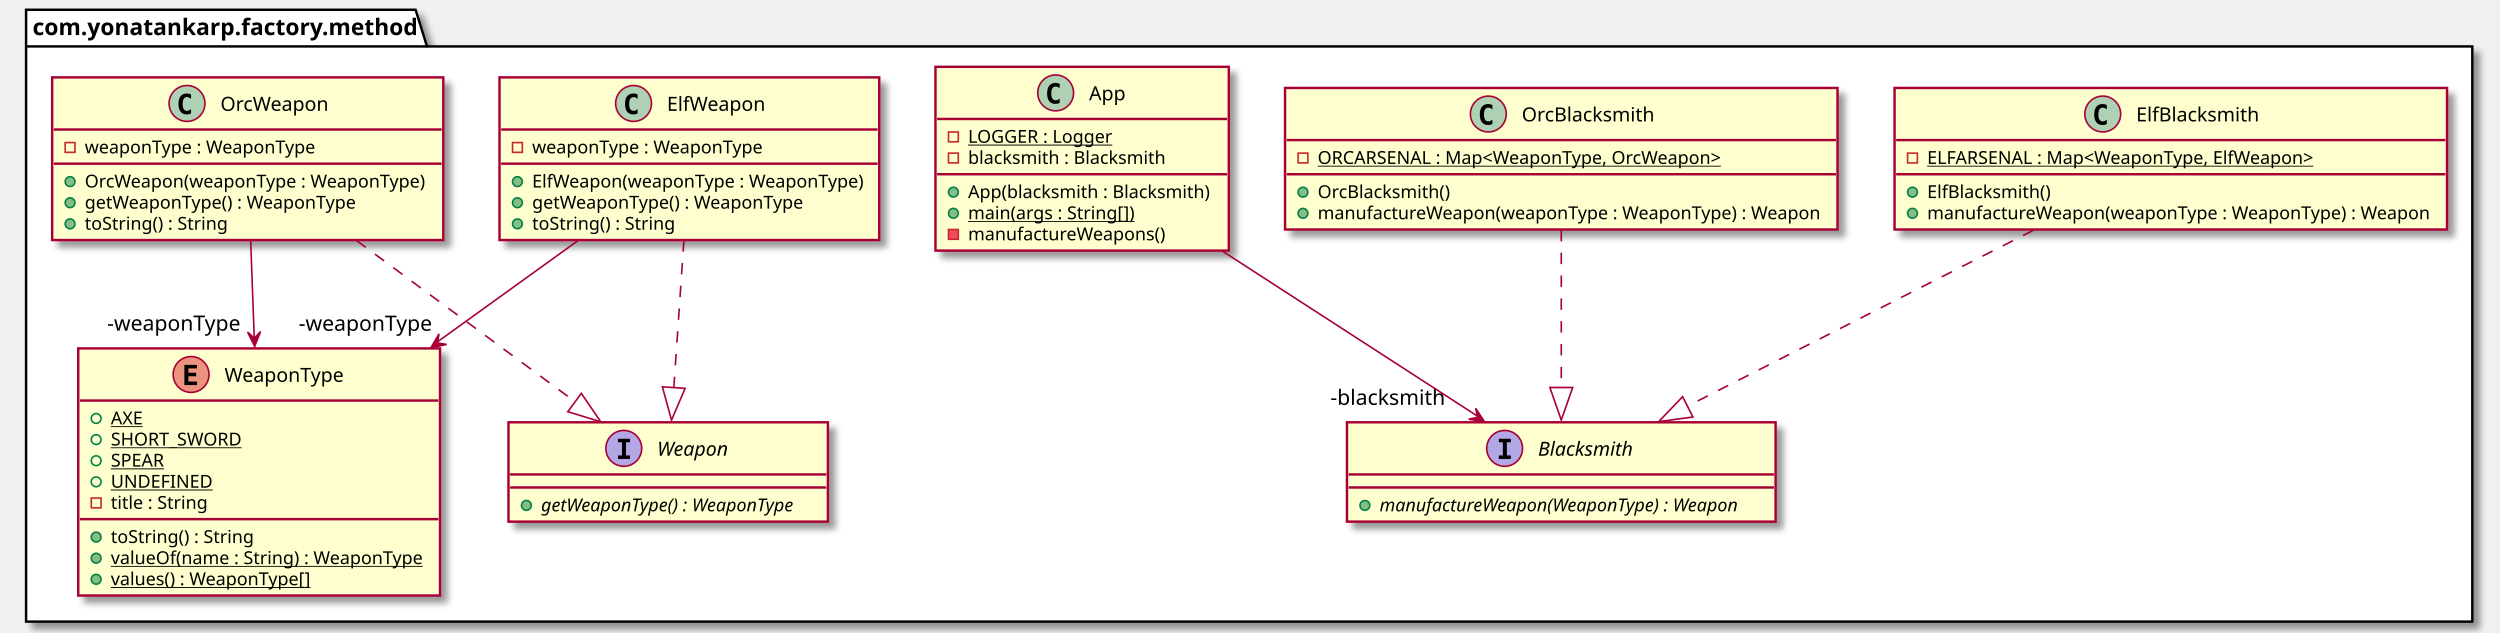
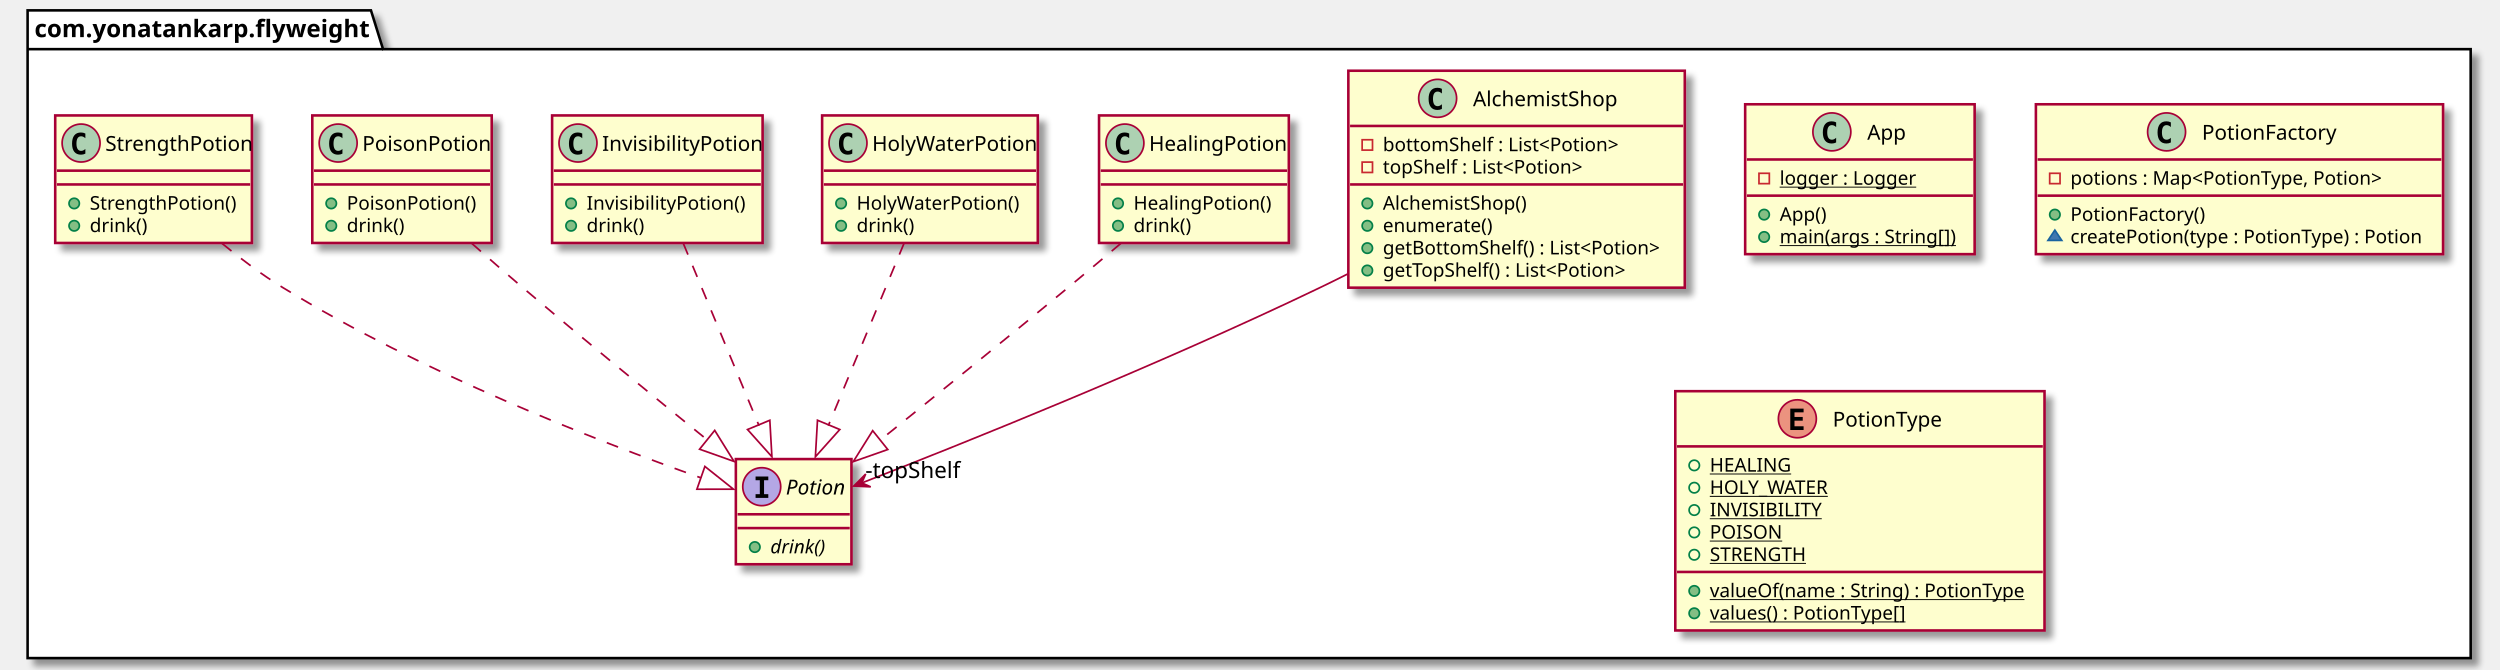
- <svg xmlns="http://www.w3.org/2000/svg" contentScriptType="application/ecmascript" contentStyleType="text/css" height="388px" preserveAspectRatio="none" style="width:1534px;height:388px;background:#FFFFFF;" version="1.1" viewBox="0 0 1534 388" width="1534px" zoomAndPan="magnify">
+ <svg xmlns="http://www.w3.org/2000/svg" contentScriptType="application/ecmascript" contentStyleType="text/css" height="388px" preserveAspectRatio="none" style="width:1449px;height:388px;background:#FFFFFF;" version="1.1" viewBox="0 0 1449 388" width="1449px" zoomAndPan="magnify">
  <defs>
-     <filter height="300%" id="f18wukzvu3qzxq" width="300%" x="-1" y="-1">
+     <filter height="300%" id="f11tnp2jz2vjd0" width="300%" x="-1" y="-1">
      <feGaussianBlur result="blurOut" stdDeviation="2.0" />
      <feColorMatrix in="blurOut" result="blurOut2" type="matrix" values="0 0 0 0 0 0 0 0 0 0 0 0 0 0 0 0 0 0 .4 0" />
      <feOffset dx="4.0" dy="4.0" in="blurOut2" result="blurOut3" />
      <feBlend in="SourceGraphic" in2="blurOut3" mode="normal" />
    </filter>
  </defs>
  <g>
-     <polygon fill="#FFFFFF" filter="url(#f18wukzvu3qzxq)" points="16,6,255,6,262,28.488,1517,28.488,1517,381.42,16,381.42,16,6" style="stroke:#000000;stroke-width:1.5;" />
-     <line style="stroke:#000000;stroke-width:1.5;" x1="16" x2="262" y1="28.488" y2="28.488" />
-     <text fill="#000000" font-family="sans-serif" font-size="14" font-weight="bold" lengthAdjust="spacing" textLength="233" x="20" y="21.535">com.yonatankarp.factory.method</text>
-     <rect codeLine="2" fill="#FEFECE" filter="url(#f18wukzvu3qzxq)" height="112.775" id="App" style="stroke:#A80036;stroke-width:1.5;" width="180" x="574" y="41" />
-     <ellipse cx="647.75" cy="57" fill="#ADD1B2" rx="11" ry="11" style="stroke:#A80036;stroke-width:1.0;" />
-     <path d="M650.223,63.143 Q649.642,63.442 649.003,63.591 Q648.364,63.741 647.658,63.741 Q645.151,63.741 643.832,62.089 Q642.512,60.437 642.512,57.316 Q642.512,54.187 643.832,52.535 Q645.151,50.883 647.658,50.883 Q648.364,50.883 649.011,51.032 Q649.659,51.182 650.223,51.48 L650.223,54.203 Q649.592,53.622 648.999,53.352 Q648.405,53.083 647.774,53.083 Q646.43,53.083 645.745,54.149 Q645.06,55.216 645.06,57.316 Q645.06,59.408 645.745,60.474 Q646.43,61.541 647.774,61.541 Q648.405,61.541 648.999,61.271 Q649.592,61.002 650.223,60.42 Z " fill="#000000" />
-     <text fill="#000000" font-family="sans-serif" font-size="12" lengthAdjust="spacing" textLength="24" x="668.25" y="61.535">App</text>
-     <line style="stroke:#A80036;stroke-width:1.5;" x1="575" x2="753" y1="73" y2="73" />
-     <rect fill="none" height="6" style="stroke:#C82930;stroke-width:1.0;" width="6" x="582" y="81" />
-     <text fill="#000000" font-family="sans-serif" font-size="11" lengthAdjust="spacing" text-decoration="underline" textLength="91" x="594" y="87.635">LOGGER : Logger</text>
-     <rect fill="none" height="6" style="stroke:#C82930;stroke-width:1.0;" width="6" x="582" y="93.955" />
-     <text fill="#000000" font-family="sans-serif" font-size="11" lengthAdjust="spacing" textLength="124" x="594" y="100.59">blacksmith : Blacksmith</text>
-     <line style="stroke:#A80036;stroke-width:1.5;" x1="575" x2="753" y1="106.91" y2="106.91" />
-     <ellipse cx="585" cy="117.91" fill="#84BE84" rx="3" ry="3" style="stroke:#038048;stroke-width:1.0;" />
-     <text fill="#000000" font-family="sans-serif" font-size="11" lengthAdjust="spacing" textLength="154" x="594" y="121.545">App(blacksmith : Blacksmith)</text>
-     <ellipse cx="585" cy="130.865" fill="#84BE84" rx="3" ry="3" style="stroke:#038048;stroke-width:1.0;" />
-     <text fill="#000000" font-family="sans-serif" font-size="11" lengthAdjust="spacing" text-decoration="underline" textLength="107" x="594" y="134.5">main(args : String[])</text>
-     <rect fill="#F24D5C" height="6" style="stroke:#C82930;stroke-width:1.0;" width="6" x="582" y="140.82" />
-     <text fill="#000000" font-family="sans-serif" font-size="11" lengthAdjust="spacing" textLength="124" x="594" y="147.455">manufactureWeapons()</text>
-     <rect codeLine="9" fill="#FEFECE" filter="url(#f18wukzvu3qzxq)" height="60.955" id="Blacksmith" style="stroke:#A80036;stroke-width:1.5;" width="263" x="826.5" y="259.12" />
-     <ellipse cx="923.25" cy="275.12" fill="#B4A7E5" rx="11" ry="11" style="stroke:#A80036;stroke-width:1.0;" />
-     <path d="M919.678,271.385 L919.678,269.227 L927.057,269.227 L927.057,271.385 L924.592,271.385 L924.592,279.462 L927.057,279.462 L927.057,281.62 L919.678,281.62 L919.678,279.462 L922.143,279.462 L922.143,271.385 Z " fill="#000000" />
-     <text fill="#000000" font-family="sans-serif" font-size="12" font-style="italic" lengthAdjust="spacing" textLength="61" x="943.75" y="279.655">Blacksmith</text>
-     <line style="stroke:#A80036;stroke-width:1.5;" x1="827.5" x2="1088.5" y1="291.12" y2="291.12" />
-     <line style="stroke:#A80036;stroke-width:1.5;" x1="827.5" x2="1088.5" y1="299.12" y2="299.12" />
-     <ellipse cx="837.5" cy="310.12" fill="#84BE84" rx="3" ry="3" style="stroke:#038048;stroke-width:1.0;" />
-     <text fill="#000000" font-family="sans-serif" font-size="11" font-style="italic" lengthAdjust="spacing" textLength="237" x="846.5" y="313.755">manufactureWeapon(WeaponType) : Weapon</text>
-     <rect codeLine="12" fill="#FEFECE" filter="url(#f18wukzvu3qzxq)" height="86.865" id="ElfBlacksmith" style="stroke:#A80036;stroke-width:1.5;" width="339" x="1162.5" y="53.96" />
-     <ellipse cx="1290.25" cy="69.96" fill="#ADD1B2" rx="11" ry="11" style="stroke:#A80036;stroke-width:1.0;" />
-     <path d="M1292.723,76.103 Q1292.142,76.402 1291.503,76.551 Q1290.864,76.701 1290.158,76.701 Q1287.651,76.701 1286.332,75.049 Q1285.012,73.397 1285.012,70.276 Q1285.012,67.147 1286.332,65.495 Q1287.651,63.843 1290.158,63.843 Q1290.864,63.843 1291.511,63.992 Q1292.159,64.142 1292.723,64.441 L1292.723,67.163 Q1292.092,66.582 1291.499,66.312 Q1290.905,66.043 1290.274,66.043 Q1288.93,66.043 1288.245,67.109 Q1287.56,68.176 1287.56,70.276 Q1287.56,72.368 1288.245,73.434 Q1288.93,74.501 1290.274,74.501 Q1290.905,74.501 1291.499,74.231 Q1292.092,73.962 1292.723,73.38 Z " fill="#000000" />
-     <text fill="#000000" font-family="sans-serif" font-size="12" lengthAdjust="spacing" textLength="75" x="1310.75" y="74.495">ElfBlacksmith</text>
-     <line style="stroke:#A80036;stroke-width:1.5;" x1="1163.5" x2="1500.5" y1="85.96" y2="85.96" />
-     <rect fill="none" height="6" style="stroke:#C82930;stroke-width:1.0;" width="6" x="1170.5" y="93.96" />
-     <text fill="#000000" font-family="sans-serif" font-size="11" lengthAdjust="spacing" text-decoration="underline" textLength="245" x="1182.5" y="100.595">ELFARSENAL : Map&lt;WeaponType, ElfWeapon&gt;</text>
-     <line style="stroke:#A80036;stroke-width:1.5;" x1="1163.5" x2="1500.5" y1="106.915" y2="106.915" />
-     <ellipse cx="1173.5" cy="117.915" fill="#84BE84" rx="3" ry="3" style="stroke:#038048;stroke-width:1.0;" />
-     <text fill="#000000" font-family="sans-serif" font-size="11" lengthAdjust="spacing" textLength="78" x="1182.5" y="121.55">ElfBlacksmith()</text>
-     <ellipse cx="1173.5" cy="130.87" fill="#84BE84" rx="3" ry="3" style="stroke:#038048;stroke-width:1.0;" />
-     <text fill="#000000" font-family="sans-serif" font-size="11" lengthAdjust="spacing" textLength="313" x="1182.5" y="134.505">manufactureWeapon(weaponType : WeaponType) : Weapon</text>
-     <rect codeLine="17" fill="#FEFECE" filter="url(#f18wukzvu3qzxq)" height="99.82" id="ElfWeapon" style="stroke:#A80036;stroke-width:1.5;" width="233" x="306.5" y="47.48" />
-     <ellipse cx="388.75" cy="63.48" fill="#ADD1B2" rx="11" ry="11" style="stroke:#A80036;stroke-width:1.0;" />
-     <path d="M391.223,69.623 Q390.642,69.922 390.003,70.071 Q389.364,70.221 388.658,70.221 Q386.151,70.221 384.832,68.569 Q383.512,66.917 383.512,63.796 Q383.512,60.666 384.832,59.015 Q386.151,57.363 388.658,57.363 Q389.364,57.363 390.011,57.512 Q390.659,57.662 391.223,57.961 L391.223,60.683 Q390.592,60.102 389.999,59.832 Q389.405,59.562 388.774,59.562 Q387.43,59.562 386.745,60.629 Q386.06,61.696 386.06,63.796 Q386.06,65.888 386.745,66.954 Q387.43,68.021 388.774,68.021 Q389.405,68.021 389.999,67.751 Q390.592,67.481 391.223,66.9 Z " fill="#000000" />
-     <text fill="#000000" font-family="sans-serif" font-size="12" lengthAdjust="spacing" textLength="60" x="409.25" y="68.015">ElfWeapon</text>
-     <line style="stroke:#A80036;stroke-width:1.5;" x1="307.5" x2="538.5" y1="79.48" y2="79.48" />
-     <rect fill="none" height="6" style="stroke:#C82930;stroke-width:1.0;" width="6" x="314.5" y="87.48" />
-     <text fill="#000000" font-family="sans-serif" font-size="11" lengthAdjust="spacing" textLength="144" x="326.5" y="94.115">weaponType : WeaponType</text>
-     <line style="stroke:#A80036;stroke-width:1.5;" x1="307.5" x2="538.5" y1="100.435" y2="100.435" />
-     <ellipse cx="317.5" cy="111.435" fill="#84BE84" rx="3" ry="3" style="stroke:#038048;stroke-width:1.0;" />
-     <text fill="#000000" font-family="sans-serif" font-size="11" lengthAdjust="spacing" textLength="207" x="326.5" y="115.07">ElfWeapon(weaponType : WeaponType)</text>
-     <ellipse cx="317.5" cy="124.39" fill="#84BE84" rx="3" ry="3" style="stroke:#038048;stroke-width:1.0;" />
-     <text fill="#000000" font-family="sans-serif" font-size="11" lengthAdjust="spacing" textLength="170" x="326.5" y="128.025">getWeaponType() : WeaponType</text>
-     <ellipse cx="317.5" cy="137.345" fill="#84BE84" rx="3" ry="3" style="stroke:#038048;stroke-width:1.0;" />
-     <text fill="#000000" font-family="sans-serif" font-size="11" lengthAdjust="spacing" textLength="92" x="326.5" y="140.98">toString() : String</text>
-     <rect codeLine="23" fill="#FEFECE" filter="url(#f18wukzvu3qzxq)" height="86.865" id="OrcBlacksmith" style="stroke:#A80036;stroke-width:1.5;" width="339" x="788.5" y="53.96" />
-     <ellipse cx="913.25" cy="69.96" fill="#ADD1B2" rx="11" ry="11" style="stroke:#A80036;stroke-width:1.0;" />
-     <path d="M915.723,76.103 Q915.142,76.402 914.503,76.551 Q913.864,76.701 913.158,76.701 Q910.651,76.701 909.332,75.049 Q908.012,73.397 908.012,70.276 Q908.012,67.147 909.332,65.495 Q910.651,63.843 913.158,63.843 Q913.864,63.843 914.511,63.992 Q915.159,64.142 915.723,64.441 L915.723,67.163 Q915.092,66.582 914.499,66.312 Q913.905,66.043 913.274,66.043 Q911.93,66.043 911.245,67.109 Q910.56,68.176 910.56,70.276 Q910.56,72.368 911.245,73.434 Q911.93,74.501 913.274,74.501 Q913.905,74.501 914.499,74.231 Q915.092,73.962 915.723,73.38 Z " fill="#000000" />
-     <text fill="#000000" font-family="sans-serif" font-size="12" lengthAdjust="spacing" textLength="81" x="933.75" y="74.495">OrcBlacksmith</text>
-     <line style="stroke:#A80036;stroke-width:1.5;" x1="789.5" x2="1126.5" y1="85.96" y2="85.96" />
-     <rect fill="none" height="6" style="stroke:#C82930;stroke-width:1.0;" width="6" x="796.5" y="93.96" />
-     <text fill="#000000" font-family="sans-serif" font-size="11" lengthAdjust="spacing" text-decoration="underline" textLength="258" x="808.5" y="100.595">ORCARSENAL : Map&lt;WeaponType, OrcWeapon&gt;</text>
-     <line style="stroke:#A80036;stroke-width:1.5;" x1="789.5" x2="1126.5" y1="106.915" y2="106.915" />
-     <ellipse cx="799.5" cy="117.915" fill="#84BE84" rx="3" ry="3" style="stroke:#038048;stroke-width:1.0;" />
-     <text fill="#000000" font-family="sans-serif" font-size="11" lengthAdjust="spacing" textLength="85" x="808.5" y="121.55">OrcBlacksmith()</text>
-     <ellipse cx="799.5" cy="130.87" fill="#84BE84" rx="3" ry="3" style="stroke:#038048;stroke-width:1.0;" />
-     <text fill="#000000" font-family="sans-serif" font-size="11" lengthAdjust="spacing" textLength="313" x="808.5" y="134.505">manufactureWeapon(weaponType : WeaponType) : Weapon</text>
-     <rect codeLine="28" fill="#FEFECE" filter="url(#f18wukzvu3qzxq)" height="99.82" id="OrcWeapon" style="stroke:#A80036;stroke-width:1.5;" width="240" x="32" y="47.48" />
-     <ellipse cx="114.75" cy="63.48" fill="#ADD1B2" rx="11" ry="11" style="stroke:#A80036;stroke-width:1.0;" />
-     <path d="M117.223,69.623 Q116.642,69.922 116.003,70.071 Q115.364,70.221 114.658,70.221 Q112.151,70.221 110.832,68.569 Q109.512,66.917 109.512,63.796 Q109.512,60.666 110.832,59.015 Q112.151,57.363 114.658,57.363 Q115.364,57.363 116.011,57.512 Q116.659,57.662 117.223,57.961 L117.223,60.683 Q116.592,60.102 115.999,59.832 Q115.405,59.562 114.774,59.562 Q113.43,59.562 112.745,60.629 Q112.06,61.696 112.06,63.796 Q112.06,65.888 112.745,66.954 Q113.43,68.021 114.774,68.021 Q115.405,68.021 115.999,67.751 Q116.592,67.481 117.223,66.9 Z " fill="#000000" />
-     <text fill="#000000" font-family="sans-serif" font-size="12" lengthAdjust="spacing" textLength="66" x="135.25" y="68.015">OrcWeapon</text>
-     <line style="stroke:#A80036;stroke-width:1.5;" x1="33" x2="271" y1="79.48" y2="79.48" />
-     <rect fill="none" height="6" style="stroke:#C82930;stroke-width:1.0;" width="6" x="40" y="87.48" />
-     <text fill="#000000" font-family="sans-serif" font-size="11" lengthAdjust="spacing" textLength="144" x="52" y="94.115">weaponType : WeaponType</text>
-     <line style="stroke:#A80036;stroke-width:1.5;" x1="33" x2="271" y1="100.435" y2="100.435" />
-     <ellipse cx="43" cy="111.435" fill="#84BE84" rx="3" ry="3" style="stroke:#038048;stroke-width:1.0;" />
-     <text fill="#000000" font-family="sans-serif" font-size="11" lengthAdjust="spacing" textLength="214" x="52" y="115.07">OrcWeapon(weaponType : WeaponType)</text>
-     <ellipse cx="43" cy="124.39" fill="#84BE84" rx="3" ry="3" style="stroke:#038048;stroke-width:1.0;" />
-     <text fill="#000000" font-family="sans-serif" font-size="11" lengthAdjust="spacing" textLength="170" x="52" y="128.025">getWeaponType() : WeaponType</text>
-     <ellipse cx="43" cy="137.345" fill="#84BE84" rx="3" ry="3" style="stroke:#038048;stroke-width:1.0;" />
-     <text fill="#000000" font-family="sans-serif" font-size="11" lengthAdjust="spacing" textLength="92" x="52" y="140.98">toString() : String</text>
-     <rect codeLine="34" fill="#FEFECE" filter="url(#f18wukzvu3qzxq)" height="60.955" id="Weapon" style="stroke:#A80036;stroke-width:1.5;" width="196" x="312" y="259.12" />
-     <ellipse cx="382.75" cy="275.12" fill="#B4A7E5" rx="11" ry="11" style="stroke:#A80036;stroke-width:1.0;" />
-     <path d="M379.178,271.385 L379.178,269.227 L386.557,269.227 L386.557,271.385 L384.092,271.385 L384.092,279.462 L386.557,279.462 L386.557,281.62 L379.178,281.62 L379.178,279.462 L381.643,279.462 L381.643,271.385 Z " fill="#000000" />
-     <text fill="#000000" font-family="sans-serif" font-size="12" font-style="italic" lengthAdjust="spacing" textLength="46" x="403.25" y="279.655">Weapon</text>
-     <line style="stroke:#A80036;stroke-width:1.5;" x1="313" x2="507" y1="291.12" y2="291.12" />
-     <line style="stroke:#A80036;stroke-width:1.5;" x1="313" x2="507" y1="299.12" y2="299.12" />
-     <ellipse cx="323" cy="310.12" fill="#84BE84" rx="3" ry="3" style="stroke:#038048;stroke-width:1.0;" />
-     <text fill="#000000" font-family="sans-serif" font-size="11" font-style="italic" lengthAdjust="spacing" textLength="170" x="332" y="313.755">getWeaponType() : WeaponType</text>
-     <rect codeLine="37" fill="#FEFECE" filter="url(#f18wukzvu3qzxq)" height="151.641" id="WeaponType" style="stroke:#A80036;stroke-width:1.5;" width="222" x="48" y="213.78" />
-     <ellipse cx="117.25" cy="229.78" fill="#EB937F" rx="11" ry="11" style="stroke:#A80036;stroke-width:1.0;" />
-     <path d="M120.864,236.28 L113.144,236.28 L113.144,223.887 L120.864,223.887 L120.864,226.045 L115.593,226.045 L115.593,228.718 L120.366,228.718 L120.366,230.876 L115.593,230.876 L115.593,234.122 L120.864,234.122 Z " fill="#000000" />
-     <text fill="#000000" font-family="sans-serif" font-size="12" lengthAdjust="spacing" textLength="75" x="137.75" y="234.315">WeaponType</text>
-     <line style="stroke:#A80036;stroke-width:1.5;" x1="49" x2="269" y1="245.78" y2="245.78" />
-     <ellipse cx="59" cy="256.78" rx="3" ry="3" style="stroke:#038048;stroke-width:1.0;fill:none;" />
-     <text fill="#000000" font-family="sans-serif" font-size="11" lengthAdjust="spacing" text-decoration="underline" textLength="21" x="68" y="260.415">AXE</text>
-     <ellipse cx="59" cy="269.735" rx="3" ry="3" style="stroke:#038048;stroke-width:1.0;fill:none;" />
-     <text fill="#000000" font-family="sans-serif" font-size="11" lengthAdjust="spacing" text-decoration="underline" textLength="82" x="68" y="273.37">SHORT_SWORD</text>
-     <ellipse cx="59" cy="282.69" rx="3" ry="3" style="stroke:#038048;stroke-width:1.0;fill:none;" />
-     <text fill="#000000" font-family="sans-serif" font-size="11" lengthAdjust="spacing" text-decoration="underline" textLength="33" x="68" y="286.325">SPEAR</text>
-     <ellipse cx="59" cy="295.645" rx="3" ry="3" style="stroke:#038048;stroke-width:1.0;fill:none;" />
-     <text fill="#000000" font-family="sans-serif" font-size="11" lengthAdjust="spacing" text-decoration="underline" textLength="61" x="68" y="299.28">UNDEFINED</text>
-     <rect fill="none" height="6" style="stroke:#C82930;stroke-width:1.0;" width="6" x="56" y="305.6" />
-     <text fill="#000000" font-family="sans-serif" font-size="11" lengthAdjust="spacing" textLength="61" x="68" y="312.235">title : String</text>
-     <line style="stroke:#A80036;stroke-width:1.5;" x1="49" x2="269" y1="318.555" y2="318.555" />
-     <ellipse cx="59" cy="329.555" fill="#84BE84" rx="3" ry="3" style="stroke:#038048;stroke-width:1.0;" />
-     <text fill="#000000" font-family="sans-serif" font-size="11" lengthAdjust="spacing" textLength="92" x="68" y="333.19">toString() : String</text>
-     <ellipse cx="59" cy="342.51" fill="#84BE84" rx="3" ry="3" style="stroke:#038048;stroke-width:1.0;" />
-     <text fill="#000000" font-family="sans-serif" font-size="11" lengthAdjust="spacing" text-decoration="underline" textLength="196" x="68" y="346.145">valueOf(name : String) : WeaponType</text>
-     <ellipse cx="59" cy="355.466" fill="#84BE84" rx="3" ry="3" style="stroke:#038048;stroke-width:1.0;" />
-     <text fill="#000000" font-family="sans-serif" font-size="11" lengthAdjust="spacing" text-decoration="underline" textLength="127" x="68" y="359.1">values() : WeaponType[]</text>
-     <path codeLine="48" d="M354.67,147.62 C328.28,166.64 297.42,188.87 268.11,209.99 " fill="none" id="ElfWeapon-to-WeaponType" style="stroke:#A80036;stroke-width:1.0;" />
-     <polygon fill="#A80036" points="264.42,213.37,274.059,211.346,268.474,210.444,269.376,204.859,264.42,213.37" style="stroke:#A80036;stroke-width:1.0;" />
-     <text fill="#000000" font-family="sans-serif" font-size="13" lengthAdjust="spacing" textLength="86" x="183.274" y="202.973">-weaponType</text>
-     <path codeLine="49" d="M153.8,147.37 C154.48,165.79 155.27,187.24 156.03,207.79 " fill="none" id="OrcWeapon-to-WeaponType" style="stroke:#A80036;stroke-width:1.0;" />
-     <polygon fill="#A80036" points="156.24,212.55,159.902,203.407,156.054,207.554,151.908,203.705,156.24,212.55" style="stroke:#A80036;stroke-width:1.0;" />
-     <text fill="#000000" font-family="sans-serif" font-size="13" lengthAdjust="spacing" textLength="86" x="65.736" y="202.909">-weaponType</text>
-     <path codeLine="50" d="M750.22,154.18 C801.13,187.11 863.83,227.67 906.96,255.58 " fill="none" id="App-to-Blacksmith" style="stroke:#A80036;stroke-width:1.0;" />
-     <polygon fill="#A80036" points="910.86,258.75,905.472,250.506,906.661,256.036,901.13,257.224,910.86,258.75" style="stroke:#A80036;stroke-width:1.0;" />
-     <text fill="#000000" font-family="sans-serif" font-size="13" lengthAdjust="spacing" textLength="78" x="816.3" y="248.441">-blacksmith</text>
-     <path codeLine="51" d="M1247.6,141.32 C1183.85,173.74 1097.06,217.87 1035.16,249.36 " fill="none" id="ElfBlacksmith-to-Blacksmith" style="stroke:#A80036;stroke-width:1.0;stroke-dasharray:7.0,7.0;" />
-     <polygon fill="none" points="1038.8,255.87,1017.8,258.7,1032.45,243.39,1038.8,255.87" style="stroke:#A80036;stroke-width:1.0;" />
-     <path codeLine="52" d="M419.65,147.37 C417.75,175.17 415.38,209.9 413.46,237.96 " fill="none" id="ElfWeapon-to-Weapon" style="stroke:#A80036;stroke-width:1.0;stroke-dasharray:7.0,7.0;" />
-     <polygon fill="none" points="420.39,238.3,412.04,257.78,406.42,237.34,420.39,238.3" style="stroke:#A80036;stroke-width:1.0;" />
-     <path codeLine="53" d="M958,141.08 C958,169.76 958,207.69 958,237.91 " fill="none" id="OrcBlacksmith-to-Blacksmith" style="stroke:#A80036;stroke-width:1.0;stroke-dasharray:7.0,7.0;" />
-     <polygon fill="none" points="965,237.77,958,257.77,951,237.77,965,237.77" style="stroke:#A80036;stroke-width:1.0;" />
-     <path codeLine="54" d="M218.78,147.62 C260.4,178.31 313.38,217.37 353.01,246.59 " fill="none" id="OrcWeapon-to-Weapon" style="stroke:#A80036;stroke-width:1.0;stroke-dasharray:7.0,7.0;" />
-     <polygon fill="none" points="356.71,241.35,368.65,258.85,348.4,252.62,356.71,241.35" style="stroke:#A80036;stroke-width:1.0;" />
+     <polygon fill="#FFFFFF" filter="url(#f11tnp2jz2vjd0)" points="16,6,215,6,222,28.488,1432,28.488,1432,381.42,16,381.42,16,6" style="stroke:#000000;stroke-width:1.5;" />
+     <line style="stroke:#000000;stroke-width:1.5;" x1="16" x2="222" y1="28.488" y2="28.488" />
+     <text fill="#000000" font-family="sans-serif" font-size="14" font-weight="bold" lengthAdjust="spacing" textLength="193" x="20" y="21.535">com.yonatankarp.flyweight</text>
+     <rect codeLine="2" fill="#FEFECE" filter="url(#f11tnp2jz2vjd0)" height="125.731" id="AlchemistShop" style="stroke:#A80036;stroke-width:1.5;" width="195" x="781.5" y="41" />
+     <ellipse cx="833.25" cy="57" fill="#ADD1B2" rx="11" ry="11" style="stroke:#A80036;stroke-width:1.0;" />
+     <path d="M835.723,63.143 Q835.142,63.442 834.503,63.591 Q833.864,63.741 833.158,63.741 Q830.651,63.741 829.332,62.089 Q828.012,60.437 828.012,57.316 Q828.012,54.187 829.332,52.535 Q830.651,50.883 833.158,50.883 Q833.864,50.883 834.511,51.032 Q835.159,51.182 835.723,51.48 L835.723,54.203 Q835.092,53.622 834.499,53.352 Q833.905,53.083 833.274,53.083 Q831.93,53.083 831.245,54.149 Q830.56,55.216 830.56,57.316 Q830.56,59.408 831.245,60.474 Q831.93,61.541 833.274,61.541 Q833.905,61.541 834.499,61.271 Q835.092,61.002 835.723,60.42 Z " fill="#000000" />
+     <text fill="#000000" font-family="sans-serif" font-size="12" lengthAdjust="spacing" textLength="83" x="853.75" y="61.535">AlchemistShop</text>
+     <line style="stroke:#A80036;stroke-width:1.5;" x1="782.5" x2="975.5" y1="73" y2="73" />
+     <rect fill="none" height="6" style="stroke:#C82930;stroke-width:1.0;" width="6" x="789.5" y="81" />
+     <text fill="#000000" font-family="sans-serif" font-size="11" lengthAdjust="spacing" textLength="145" x="801.5" y="87.635">bottomShelf : List&lt;Potion&gt;</text>
+     <rect fill="none" height="6" style="stroke:#C82930;stroke-width:1.0;" width="6" x="789.5" y="93.955" />
+     <text fill="#000000" font-family="sans-serif" font-size="11" lengthAdjust="spacing" textLength="124" x="801.5" y="100.59">topShelf : List&lt;Potion&gt;</text>
+     <line style="stroke:#A80036;stroke-width:1.5;" x1="782.5" x2="975.5" y1="106.91" y2="106.91" />
+     <ellipse cx="792.5" cy="117.91" fill="#84BE84" rx="3" ry="3" style="stroke:#038048;stroke-width:1.0;" />
+     <text fill="#000000" font-family="sans-serif" font-size="11" lengthAdjust="spacing" textLength="88" x="801.5" y="121.545">AlchemistShop()</text>
+     <ellipse cx="792.5" cy="130.865" fill="#84BE84" rx="3" ry="3" style="stroke:#038048;stroke-width:1.0;" />
+     <text fill="#000000" font-family="sans-serif" font-size="11" lengthAdjust="spacing" textLength="65" x="801.5" y="134.5">enumerate()</text>
+     <ellipse cx="792.5" cy="143.82" fill="#84BE84" rx="3" ry="3" style="stroke:#038048;stroke-width:1.0;" />
+     <text fill="#000000" font-family="sans-serif" font-size="11" lengthAdjust="spacing" textLength="169" x="801.5" y="147.455">getBottomShelf() : List&lt;Potion&gt;</text>
+     <ellipse cx="792.5" cy="156.775" fill="#84BE84" rx="3" ry="3" style="stroke:#038048;stroke-width:1.0;" />
+     <text fill="#000000" font-family="sans-serif" font-size="11" lengthAdjust="spacing" textLength="152" x="801.5" y="160.41">getTopShelf() : List&lt;Potion&gt;</text>
+     <rect codeLine="10" fill="#FEFECE" filter="url(#f11tnp2jz2vjd0)" height="86.865" id="App" style="stroke:#A80036;stroke-width:1.5;" width="133" x="1011.5" y="60.44" />
+     <ellipse cx="1061.75" cy="76.44" fill="#ADD1B2" rx="11" ry="11" style="stroke:#A80036;stroke-width:1.0;" />
+     <path d="M1064.223,82.583 Q1063.642,82.882 1063.003,83.031 Q1062.364,83.181 1061.658,83.181 Q1059.151,83.181 1057.832,81.529 Q1056.512,79.877 1056.512,76.756 Q1056.512,73.626 1057.832,71.975 Q1059.151,70.323 1061.658,70.323 Q1062.364,70.323 1063.011,70.472 Q1063.659,70.622 1064.223,70.921 L1064.223,73.643 Q1063.592,73.062 1062.999,72.792 Q1062.405,72.522 1061.774,72.522 Q1060.43,72.522 1059.745,73.589 Q1059.06,74.656 1059.06,76.756 Q1059.06,78.848 1059.745,79.914 Q1060.43,80.981 1061.774,80.981 Q1062.405,80.981 1062.999,80.711 Q1063.592,80.442 1064.223,79.86 Z " fill="#000000" />
+     <text fill="#000000" font-family="sans-serif" font-size="12" lengthAdjust="spacing" textLength="24" x="1082.25" y="80.975">App</text>
+     <line style="stroke:#A80036;stroke-width:1.5;" x1="1012.5" x2="1143.5" y1="92.44" y2="92.44" />
+     <rect fill="none" height="6" style="stroke:#C82930;stroke-width:1.0;" width="6" x="1019.5" y="100.44" />
+     <text fill="#000000" font-family="sans-serif" font-size="11" lengthAdjust="spacing" text-decoration="underline" textLength="82" x="1031.5" y="107.075">logger : Logger</text>
+     <line style="stroke:#A80036;stroke-width:1.5;" x1="1012.5" x2="1143.5" y1="113.395" y2="113.395" />
+     <ellipse cx="1022.5" cy="124.395" fill="#84BE84" rx="3" ry="3" style="stroke:#038048;stroke-width:1.0;" />
+     <text fill="#000000" font-family="sans-serif" font-size="11" lengthAdjust="spacing" textLength="30" x="1031.5" y="128.03">App()</text>
+     <ellipse cx="1022.5" cy="137.35" fill="#84BE84" rx="3" ry="3" style="stroke:#038048;stroke-width:1.0;" />
+     <text fill="#000000" font-family="sans-serif" font-size="11" lengthAdjust="spacing" text-decoration="underline" textLength="107" x="1031.5" y="140.985">main(args : String[])</text>
+     <rect codeLine="15" fill="#FEFECE" filter="url(#f11tnp2jz2vjd0)" height="73.91" id="HealingPotion" style="stroke:#A80036;stroke-width:1.5;" width="110" x="637" y="66.91" />
+     <ellipse cx="652" cy="82.91" fill="#ADD1B2" rx="11" ry="11" style="stroke:#A80036;stroke-width:1.0;" />
+     <path d="M654.473,89.053 Q653.892,89.352 653.253,89.501 Q652.614,89.651 651.908,89.651 Q649.401,89.651 648.082,87.999 Q646.762,86.347 646.762,83.226 Q646.762,80.097 648.082,78.445 Q649.401,76.793 651.908,76.793 Q652.614,76.793 653.261,76.942 Q653.909,77.092 654.473,77.391 L654.473,80.113 Q653.842,79.532 653.249,79.262 Q652.655,78.993 652.024,78.993 Q650.68,78.993 649.995,80.059 Q649.31,81.126 649.31,83.226 Q649.31,85.318 649.995,86.384 Q650.68,87.451 652.024,87.451 Q652.655,87.451 653.249,87.181 Q653.842,86.912 654.473,86.33 Z " fill="#000000" />
+     <text fill="#000000" font-family="sans-serif" font-size="12" lengthAdjust="spacing" textLength="78" x="666" y="87.445">HealingPotion</text>
+     <line style="stroke:#A80036;stroke-width:1.5;" x1="638" x2="746" y1="98.91" y2="98.91" />
+     <line style="stroke:#A80036;stroke-width:1.5;" x1="638" x2="746" y1="106.91" y2="106.91" />
+     <ellipse cx="648" cy="117.91" fill="#84BE84" rx="3" ry="3" style="stroke:#038048;stroke-width:1.0;" />
+     <text fill="#000000" font-family="sans-serif" font-size="11" lengthAdjust="spacing" textLength="82" x="657" y="121.545">HealingPotion()</text>
+     <ellipse cx="648" cy="130.865" fill="#84BE84" rx="3" ry="3" style="stroke:#038048;stroke-width:1.0;" />
+     <text fill="#000000" font-family="sans-serif" font-size="11" lengthAdjust="spacing" textLength="36" x="657" y="134.5">drink()</text>
+     <rect codeLine="19" fill="#FEFECE" filter="url(#f11tnp2jz2vjd0)" height="73.91" id="HolyWaterPotion" style="stroke:#A80036;stroke-width:1.5;" width="125" x="476.5" y="66.91" />
+     <ellipse cx="491.5" cy="82.91" fill="#ADD1B2" rx="11" ry="11" style="stroke:#A80036;stroke-width:1.0;" />
+     <path d="M493.973,89.053 Q493.392,89.352 492.753,89.501 Q492.114,89.651 491.408,89.651 Q488.901,89.651 487.582,87.999 Q486.262,86.347 486.262,83.226 Q486.262,80.097 487.582,78.445 Q488.901,76.793 491.408,76.793 Q492.114,76.793 492.761,76.942 Q493.409,77.092 493.973,77.391 L493.973,80.113 Q493.342,79.532 492.749,79.262 Q492.155,78.993 491.524,78.993 Q490.18,78.993 489.495,80.059 Q488.81,81.126 488.81,83.226 Q488.81,85.318 489.495,86.384 Q490.18,87.451 491.524,87.451 Q492.155,87.451 492.749,87.181 Q493.342,86.912 493.973,86.33 Z " fill="#000000" />
+     <text fill="#000000" font-family="sans-serif" font-size="12" lengthAdjust="spacing" textLength="93" x="505.5" y="87.445">HolyWaterPotion</text>
+     <line style="stroke:#A80036;stroke-width:1.5;" x1="477.5" x2="600.5" y1="98.91" y2="98.91" />
+     <line style="stroke:#A80036;stroke-width:1.5;" x1="477.5" x2="600.5" y1="106.91" y2="106.91" />
+     <ellipse cx="487.5" cy="117.91" fill="#84BE84" rx="3" ry="3" style="stroke:#038048;stroke-width:1.0;" />
+     <text fill="#000000" font-family="sans-serif" font-size="11" lengthAdjust="spacing" textLength="96" x="496.5" y="121.545">HolyWaterPotion()</text>
+     <ellipse cx="487.5" cy="130.865" fill="#84BE84" rx="3" ry="3" style="stroke:#038048;stroke-width:1.0;" />
+     <text fill="#000000" font-family="sans-serif" font-size="11" lengthAdjust="spacing" textLength="36" x="496.5" y="134.5">drink()</text>
+     <rect codeLine="23" fill="#FEFECE" filter="url(#f11tnp2jz2vjd0)" height="73.91" id="InvisibilityPotion" style="stroke:#A80036;stroke-width:1.5;" width="122" x="320" y="66.91" />
+     <ellipse cx="335" cy="82.91" fill="#ADD1B2" rx="11" ry="11" style="stroke:#A80036;stroke-width:1.0;" />
+     <path d="M337.473,89.053 Q336.892,89.352 336.253,89.501 Q335.614,89.651 334.908,89.651 Q332.401,89.651 331.082,87.999 Q329.762,86.347 329.762,83.226 Q329.762,80.097 331.082,78.445 Q332.401,76.793 334.908,76.793 Q335.614,76.793 336.261,76.942 Q336.909,77.092 337.473,77.391 L337.473,80.113 Q336.842,79.532 336.249,79.262 Q335.655,78.993 335.024,78.993 Q333.68,78.993 332.995,80.059 Q332.31,81.126 332.31,83.226 Q332.31,85.318 332.995,86.384 Q333.68,87.451 335.024,87.451 Q335.655,87.451 336.249,87.181 Q336.842,86.912 337.473,86.33 Z " fill="#000000" />
+     <text fill="#000000" font-family="sans-serif" font-size="12" lengthAdjust="spacing" textLength="90" x="349" y="87.445">InvisibilityPotion</text>
+     <line style="stroke:#A80036;stroke-width:1.5;" x1="321" x2="441" y1="98.91" y2="98.91" />
+     <line style="stroke:#A80036;stroke-width:1.5;" x1="321" x2="441" y1="106.91" y2="106.91" />
+     <ellipse cx="331" cy="117.91" fill="#84BE84" rx="3" ry="3" style="stroke:#038048;stroke-width:1.0;" />
+     <text fill="#000000" font-family="sans-serif" font-size="11" lengthAdjust="spacing" textLength="96" x="340" y="121.545">InvisibilityPotion()</text>
+     <ellipse cx="331" cy="130.865" fill="#84BE84" rx="3" ry="3" style="stroke:#038048;stroke-width:1.0;" />
+     <text fill="#000000" font-family="sans-serif" font-size="11" lengthAdjust="spacing" textLength="36" x="340" y="134.5">drink()</text>
+     <rect codeLine="27" fill="#FEFECE" filter="url(#f11tnp2jz2vjd0)" height="73.91" id="PoisonPotion" style="stroke:#A80036;stroke-width:1.5;" width="104" x="181" y="66.91" />
+     <ellipse cx="196" cy="82.91" fill="#ADD1B2" rx="11" ry="11" style="stroke:#A80036;stroke-width:1.0;" />
+     <path d="M198.473,89.053 Q197.892,89.352 197.253,89.501 Q196.614,89.651 195.908,89.651 Q193.401,89.651 192.082,87.999 Q190.762,86.347 190.762,83.226 Q190.762,80.097 192.082,78.445 Q193.401,76.793 195.908,76.793 Q196.614,76.793 197.261,76.942 Q197.909,77.092 198.473,77.391 L198.473,80.113 Q197.842,79.532 197.249,79.262 Q196.655,78.993 196.024,78.993 Q194.68,78.993 193.995,80.059 Q193.31,81.126 193.31,83.226 Q193.31,85.318 193.995,86.384 Q194.68,87.451 196.024,87.451 Q196.655,87.451 197.249,87.181 Q197.842,86.912 198.473,86.33 Z " fill="#000000" />
+     <text fill="#000000" font-family="sans-serif" font-size="12" lengthAdjust="spacing" textLength="72" x="210" y="87.445">PoisonPotion</text>
+     <line style="stroke:#A80036;stroke-width:1.5;" x1="182" x2="284" y1="98.91" y2="98.91" />
+     <line style="stroke:#A80036;stroke-width:1.5;" x1="182" x2="284" y1="106.91" y2="106.91" />
+     <ellipse cx="192" cy="117.91" fill="#84BE84" rx="3" ry="3" style="stroke:#038048;stroke-width:1.0;" />
+     <text fill="#000000" font-family="sans-serif" font-size="11" lengthAdjust="spacing" textLength="78" x="201" y="121.545">PoisonPotion()</text>
+     <ellipse cx="192" cy="130.865" fill="#84BE84" rx="3" ry="3" style="stroke:#038048;stroke-width:1.0;" />
+     <text fill="#000000" font-family="sans-serif" font-size="11" lengthAdjust="spacing" textLength="36" x="201" y="134.5">drink()</text>
+     <rect codeLine="31" fill="#FEFECE" filter="url(#f11tnp2jz2vjd0)" height="60.955" id="Potion" style="stroke:#A80036;stroke-width:1.5;" width="67" x="426.5" y="266.08" />
+     <ellipse cx="441.5" cy="282.08" fill="#B4A7E5" rx="11" ry="11" style="stroke:#A80036;stroke-width:1.0;" />
+     <path d="M437.928,278.345 L437.928,276.187 L445.307,276.187 L445.307,278.345 L442.842,278.345 L442.842,286.422 L445.307,286.422 L445.307,288.58 L437.928,288.58 L437.928,286.422 L440.393,286.422 L440.393,278.345 Z " fill="#000000" />
+     <text fill="#000000" font-family="sans-serif" font-size="12" font-style="italic" lengthAdjust="spacing" textLength="35" x="455.5" y="286.615">Potion</text>
+     <line style="stroke:#A80036;stroke-width:1.5;" x1="427.5" x2="492.5" y1="298.08" y2="298.08" />
+     <line style="stroke:#A80036;stroke-width:1.5;" x1="427.5" x2="492.5" y1="306.08" y2="306.08" />
+     <ellipse cx="437.5" cy="317.08" fill="#84BE84" rx="3" ry="3" style="stroke:#038048;stroke-width:1.0;" />
+     <text fill="#000000" font-family="sans-serif" font-size="11" font-style="italic" lengthAdjust="spacing" textLength="36" x="446.5" y="320.715">drink()</text>
+     <rect codeLine="34" fill="#FEFECE" filter="url(#f11tnp2jz2vjd0)" height="86.865" id="PotionFactory" style="stroke:#A80036;stroke-width:1.5;" width="236" x="1180" y="60.44" />
+     <ellipse cx="1255.75" cy="76.44" fill="#ADD1B2" rx="11" ry="11" style="stroke:#A80036;stroke-width:1.0;" />
+     <path d="M1258.223,82.583 Q1257.642,82.882 1257.003,83.031 Q1256.364,83.181 1255.658,83.181 Q1253.151,83.181 1251.832,81.529 Q1250.512,79.877 1250.512,76.756 Q1250.512,73.626 1251.832,71.975 Q1253.151,70.323 1255.658,70.323 Q1256.364,70.323 1257.011,70.472 Q1257.659,70.622 1258.223,70.921 L1258.223,73.643 Q1257.592,73.062 1256.999,72.792 Q1256.405,72.522 1255.774,72.522 Q1254.43,72.522 1253.745,73.589 Q1253.06,74.656 1253.06,76.756 Q1253.06,78.848 1253.745,79.914 Q1254.43,80.981 1255.774,80.981 Q1256.405,80.981 1256.999,80.711 Q1257.592,80.442 1258.223,79.86 Z " fill="#000000" />
+     <text fill="#000000" font-family="sans-serif" font-size="12" lengthAdjust="spacing" textLength="76" x="1276.25" y="80.975">PotionFactory</text>
+     <line style="stroke:#A80036;stroke-width:1.5;" x1="1181" x2="1415" y1="92.44" y2="92.44" />
+     <rect fill="none" height="6" style="stroke:#C82930;stroke-width:1.0;" width="6" x="1188" y="100.44" />
+     <text fill="#000000" font-family="sans-serif" font-size="11" lengthAdjust="spacing" textLength="190" x="1200" y="107.075">potions : Map&lt;PotionType, Potion&gt;</text>
+     <line style="stroke:#A80036;stroke-width:1.5;" x1="1181" x2="1415" y1="113.395" y2="113.395" />
+     <ellipse cx="1191" cy="124.395" fill="#84BE84" rx="3" ry="3" style="stroke:#038048;stroke-width:1.0;" />
+     <text fill="#000000" font-family="sans-serif" font-size="11" lengthAdjust="spacing" textLength="82" x="1200" y="128.03">PotionFactory()</text>
+     <polygon fill="#4177AF" points="1191,133.35,1187,139.35,1195,139.35" style="stroke:#1963A0;stroke-width:1.0;" />
+     <text fill="#000000" font-family="sans-serif" font-size="11" lengthAdjust="spacing" textLength="210" x="1200" y="140.985">createPotion(type : PotionType) : Potion</text>
+     <rect codeLine="39" fill="#FEFECE" filter="url(#f11tnp2jz2vjd0)" height="138.685" id="PotionType" style="stroke:#A80036;stroke-width:1.5;" width="214" x="971" y="226.73" />
+     <ellipse cx="1041.75" cy="242.73" fill="#EB937F" rx="11" ry="11" style="stroke:#A80036;stroke-width:1.0;" />
+     <path d="M1045.364,249.23 L1037.645,249.23 L1037.645,236.837 L1045.364,236.837 L1045.364,238.995 L1040.093,238.995 L1040.093,241.668 L1044.866,241.668 L1044.866,243.826 L1040.093,243.826 L1040.093,247.072 L1045.364,247.072 Z " fill="#000000" />
+     <text fill="#000000" font-family="sans-serif" font-size="12" lengthAdjust="spacing" textLength="64" x="1062.25" y="247.265">PotionType</text>
+     <line style="stroke:#A80036;stroke-width:1.5;" x1="972" x2="1184" y1="258.73" y2="258.73" />
+     <ellipse cx="982" cy="269.73" rx="3" ry="3" style="stroke:#038048;stroke-width:1.0;fill:none;" />
+     <text fill="#000000" font-family="sans-serif" font-size="11" lengthAdjust="spacing" text-decoration="underline" textLength="47" x="991" y="273.365">HEALING</text>
+     <ellipse cx="982" cy="282.685" rx="3" ry="3" style="stroke:#038048;stroke-width:1.0;fill:none;" />
+     <text fill="#000000" font-family="sans-serif" font-size="11" lengthAdjust="spacing" text-decoration="underline" textLength="73" x="991" y="286.32">HOLY_WATER</text>
+     <ellipse cx="982" cy="295.64" rx="3" ry="3" style="stroke:#038048;stroke-width:1.0;fill:none;" />
+     <text fill="#000000" font-family="sans-serif" font-size="11" lengthAdjust="spacing" text-decoration="underline" textLength="62" x="991" y="299.275">INVISIBILITY</text>
+     <ellipse cx="982" cy="308.595" rx="3" ry="3" style="stroke:#038048;stroke-width:1.0;fill:none;" />
+     <text fill="#000000" font-family="sans-serif" font-size="11" lengthAdjust="spacing" text-decoration="underline" textLength="41" x="991" y="312.23">POISON</text>
+     <ellipse cx="982" cy="321.55" rx="3" ry="3" style="stroke:#038048;stroke-width:1.0;fill:none;" />
+     <text fill="#000000" font-family="sans-serif" font-size="11" lengthAdjust="spacing" text-decoration="underline" textLength="57" x="991" y="325.185">STRENGTH</text>
+     <line style="stroke:#A80036;stroke-width:1.5;" x1="972" x2="1184" y1="331.505" y2="331.505" />
+     <ellipse cx="982" cy="342.505" fill="#84BE84" rx="3" ry="3" style="stroke:#038048;stroke-width:1.0;" />
+     <text fill="#000000" font-family="sans-serif" font-size="11" lengthAdjust="spacing" text-decoration="underline" textLength="188" x="991" y="346.14">valueOf(name : String) : PotionType</text>
+     <ellipse cx="982" cy="355.461" fill="#84BE84" rx="3" ry="3" style="stroke:#038048;stroke-width:1.0;" />
+     <text fill="#000000" font-family="sans-serif" font-size="11" lengthAdjust="spacing" text-decoration="underline" textLength="119" x="991" y="359.095">values() : PotionType[]</text>
+     <rect codeLine="48" fill="#FEFECE" filter="url(#f11tnp2jz2vjd0)" height="73.91" id="StrengthPotion" style="stroke:#A80036;stroke-width:1.5;" width="114" x="32" y="66.91" />
+     <ellipse cx="47" cy="82.91" fill="#ADD1B2" rx="11" ry="11" style="stroke:#A80036;stroke-width:1.0;" />
+     <path d="M49.473,89.053 Q48.892,89.352 48.253,89.501 Q47.614,89.651 46.908,89.651 Q44.401,89.651 43.081,87.999 Q41.762,86.347 41.762,83.226 Q41.762,80.097 43.081,78.445 Q44.401,76.793 46.908,76.793 Q47.614,76.793 48.261,76.942 Q48.909,77.092 49.473,77.391 L49.473,80.113 Q48.842,79.532 48.249,79.262 Q47.655,78.993 47.024,78.993 Q45.68,78.993 44.995,80.059 Q44.31,81.126 44.31,83.226 Q44.31,85.318 44.995,86.384 Q45.68,87.451 47.024,87.451 Q47.655,87.451 48.249,87.181 Q48.842,86.912 49.473,86.33 Z " fill="#000000" />
+     <text fill="#000000" font-family="sans-serif" font-size="12" lengthAdjust="spacing" textLength="82" x="61" y="87.445">StrengthPotion</text>
+     <line style="stroke:#A80036;stroke-width:1.5;" x1="33" x2="145" y1="98.91" y2="98.91" />
+     <line style="stroke:#A80036;stroke-width:1.5;" x1="33" x2="145" y1="106.91" y2="106.91" />
+     <ellipse cx="43" cy="117.91" fill="#84BE84" rx="3" ry="3" style="stroke:#038048;stroke-width:1.0;" />
+     <text fill="#000000" font-family="sans-serif" font-size="11" lengthAdjust="spacing" textLength="88" x="52" y="121.545">StrengthPotion()</text>
+     <ellipse cx="43" cy="130.865" fill="#84BE84" rx="3" ry="3" style="stroke:#038048;stroke-width:1.0;" />
+     <text fill="#000000" font-family="sans-serif" font-size="11" lengthAdjust="spacing" textLength="36" x="52" y="134.5">drink()</text>
+     <path codeLine="53" d="M781.07,158.81 C775.66,161.54 770.28,164.2 765,166.73 C671.38,211.7 557.87,257.16 499.26,280 " fill="none" id="AlchemistShop-to-Potion" style="stroke:#A80036;stroke-width:1.0;" />
+     <polygon fill="#A80036" points="494.83,281.72,504.668,282.18,499.489,279.905,501.764,274.726,494.83,281.72" style="stroke:#A80036;stroke-width:1.0;" />
+     <text fill="#000000" font-family="sans-serif" font-size="13" lengthAdjust="spacing" textLength="60" x="501.546" y="277.067">-topShelf</text>
+     <path codeLine="54" d="M649.68,141.03 C639.66,149.51 628.98,158.48 619,166.73 C582.84,196.64 541.6,229.91 510.18,255.08 " fill="none" id="HealingPotion-to-Potion" style="stroke:#A80036;stroke-width:1.0;stroke-dasharray:7.0,7.0;" />
+     <polygon fill="none" points="514.55,260.54,494.56,267.57,505.81,249.61,514.55,260.54" style="stroke:#A80036;stroke-width:1.0;" />
+     <path codeLine="55" d="M523.95,141.09 C511.52,171.03 493.75,213.81 480.1,246.68 " fill="none" id="HolyWaterPotion-to-Potion" style="stroke:#A80036;stroke-width:1.0;stroke-dasharray:7.0,7.0;" />
+     <polygon fill="none" points="486.74,248.95,472.6,264.74,473.81,243.58,486.74,248.95" style="stroke:#A80036;stroke-width:1.0;" />
+     <path codeLine="56" d="M396.05,141.09 C408.48,171.03 426.25,213.81 439.9,246.68 " fill="none" id="InvisibilityPotion-to-Potion" style="stroke:#A80036;stroke-width:1.0;stroke-dasharray:7.0,7.0;" />
+     <polygon fill="none" points="446.19,243.58,447.4,264.74,433.26,248.95,446.19,243.58" style="stroke:#A80036;stroke-width:1.0;" />
+     <path codeLine="57" d="M273.49,141.12 C283.1,149.6 293.36,158.54 303,166.73 C338.37,196.8 378.95,229.94 410,255.02 " fill="none" id="PoisonPotion-to-Potion" style="stroke:#A80036;stroke-width:1.0;stroke-dasharray:7.0,7.0;" />
+     <polygon fill="none" points="414.25,249.45,425.44,267.45,405.47,260.36,414.25,249.45" style="stroke:#A80036;stroke-width:1.0;" />
+     <path codeLine="58" d="M128.7,141.1 C139.68,150.12 151.91,159.33 164,166.73 C243.73,215.55 345.32,255.27 406.38,277 " fill="none" id="StrengthPotion-to-Potion" style="stroke:#A80036;stroke-width:1.0;stroke-dasharray:7.0,7.0;" />
+     <polygon fill="none" points="408.55,270.35,425.12,283.55,403.93,283.56,408.55,270.35" style="stroke:#A80036;stroke-width:1.0;" />
  </g>
</svg>
